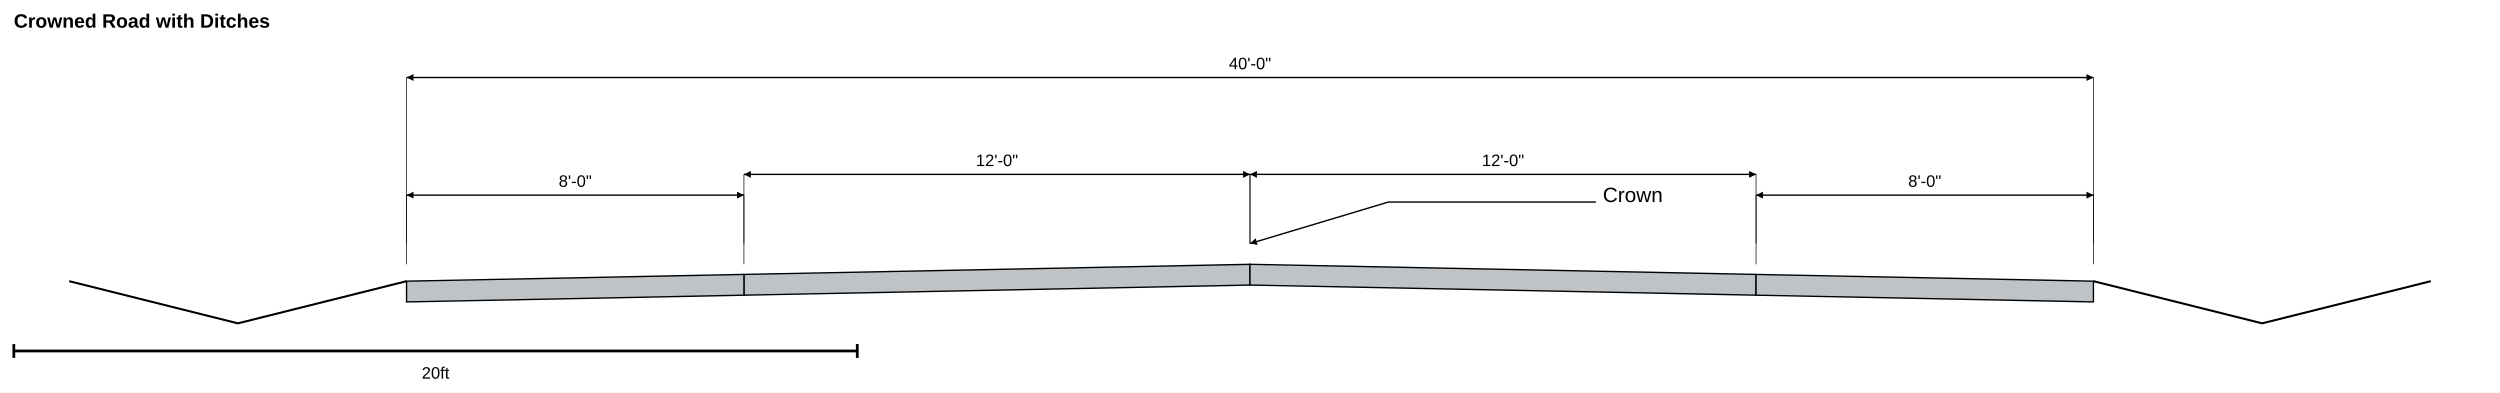
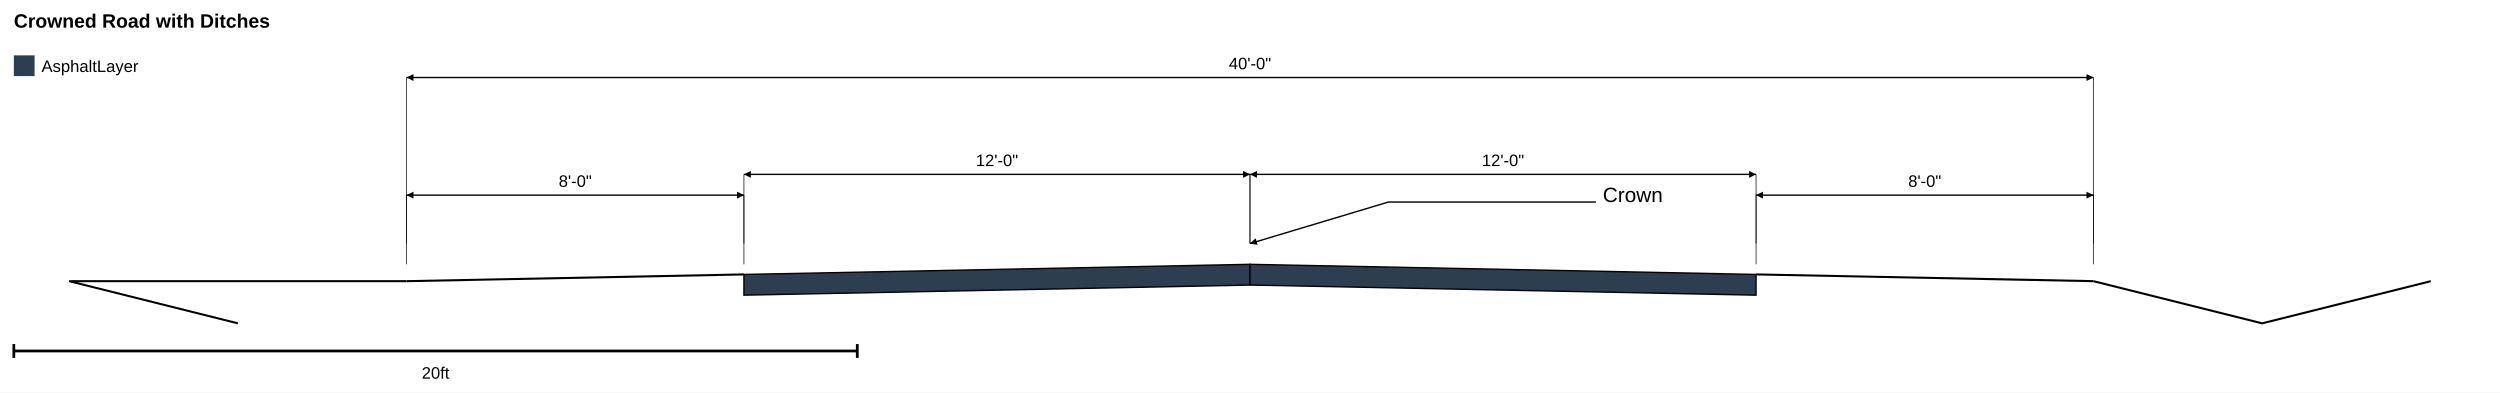
<svg xmlns="http://www.w3.org/2000/svg" width="1806.9" height="283.7" viewBox="0 0 1806.9 283.7">
  <rect width="1806.9" height="283.7" fill="white" />
  <g transform="scale(1,-1)">
    <g transform="translate(0,-283.7)">
-       <polygon points="537.68,85.36 903.44,92.67 903.44,77.67 537.68,70.36" fill="#BDC3C7" stroke="black" stroke-width="1" />
-       <polygon points="903.44,92.67 1269.20,85.36 1269.20,70.36 903.44,77.67" fill="#BDC3C7" stroke="black" stroke-width="1" />
-       <polygon points="293.84,80.48 537.68,85.36 537.68,70.36 293.84,65.48" fill="#BDC3C7" stroke="black" stroke-width="1" />
-       <polygon points="1269.20,85.36 1513.04,80.48 1513.04,65.48 1269.20,70.36" fill="#BDC3C7" stroke="black" stroke-width="1" />
-       <polyline points="293.84,80.48 171.92,50.00 50.00,80.48" fill="none" stroke="black" stroke-width="1.5" />
+       <polygon points="903.44,92.67 903.44,77.67 537.68,70.36 537.68,85.36" fill="#2C3E50" stroke="black" stroke-width="1" />
+       <polyline points="537.68,85.36 293.84,80.48" fill="none" stroke="black" stroke-width="1.5" />
+       <polyline points="293.84,80.48 50.00,80.48 171.92,50.00" fill="none" stroke="black" stroke-width="1.5" />
+       <polygon points="903.44,92.67 1269.20,85.36 1269.20,70.36 903.44,77.67" fill="#2C3E50" stroke="black" stroke-width="1" />
+       <polyline points="1269.20,85.36 1513.04,80.48" fill="none" stroke="black" stroke-width="1.5" />
      <polyline points="1513.04,80.48 1634.96,50.00 1756.88,80.48" fill="none" stroke="black" stroke-width="1.5" />
-       <g id="dimension-912aca2b">
+       <g id="dimension-ee63b59f">
        <line x1="293.84" y1="92.67" x2="293.84" y2="142.67" stroke="black" stroke-width="0.5" />
        <line x1="537.68" y1="92.67" x2="537.68" y2="142.67" stroke="black" stroke-width="0.5" />
        <line x1="293.84" y1="142.67" x2="537.68" y2="142.67" stroke="black" stroke-width="1" />
        <polygon points="293.84,142.67 288.84,140.17 288.84,145.17" fill="black" transform="rotate(180.0,293.84,142.67)" />
        <polygon points="537.68,142.67 532.68,140.17 532.68,145.17" fill="black" transform="rotate(0.0,537.68,142.67)" />
        <text x="415.76" y="148.67" font-family="Arial" font-size="12.0" text-anchor="middle" transform="translate(0,297.34) scale(1,-1)" fill="black">8'-0"</text>
      </g>
-       <g id="dimension-1512a798">
+       <g id="dimension-9af32311">
        <line x1="537.68" y1="107.67" x2="537.68" y2="157.67" stroke="black" stroke-width="0.5" />
        <line x1="903.44" y1="107.67" x2="903.44" y2="157.67" stroke="black" stroke-width="0.5" />
        <line x1="537.68" y1="157.67" x2="903.44" y2="157.67" stroke="black" stroke-width="1" />
        <polygon points="537.68,157.67 532.68,155.17 532.68,160.17" fill="black" transform="rotate(180.0,537.68,157.67)" />
        <polygon points="903.44,157.67 898.44,155.17 898.44,160.17" fill="black" transform="rotate(0.0,903.44,157.67)" />
        <text x="720.56" y="163.67" font-family="Arial" font-size="12.0" text-anchor="middle" transform="translate(0,327.34) scale(1,-1)" fill="black">12'-0"</text>
      </g>
-       <g id="dimension-6e3a3850">
+       <g id="dimension-7b74ccd2">
        <line x1="903.44" y1="107.67" x2="903.44" y2="157.67" stroke="black" stroke-width="0.5" />
        <line x1="1269.20" y1="107.67" x2="1269.20" y2="157.67" stroke="black" stroke-width="0.5" />
        <line x1="903.44" y1="157.67" x2="1269.20" y2="157.67" stroke="black" stroke-width="1" />
        <polygon points="903.44,157.67 898.44,155.17 898.44,160.17" fill="black" transform="rotate(180.0,903.44,157.67)" />
        <polygon points="1269.20,157.67 1264.20,155.17 1264.20,160.17" fill="black" transform="rotate(0.0,1269.20,157.67)" />
        <text x="1086.32" y="163.67" font-family="Arial" font-size="12.0" text-anchor="middle" transform="translate(0,327.34) scale(1,-1)" fill="black">12'-0"</text>
      </g>
-       <g id="dimension-302ae63c">
+       <g id="dimension-36a1fa4e">
        <line x1="1269.20" y1="92.67" x2="1269.20" y2="142.67" stroke="black" stroke-width="0.5" />
        <line x1="1513.04" y1="92.67" x2="1513.04" y2="142.67" stroke="black" stroke-width="0.5" />
        <line x1="1269.20" y1="142.67" x2="1513.04" y2="142.67" stroke="black" stroke-width="1" />
        <polygon points="1269.20,142.67 1264.20,140.17 1264.20,145.17" fill="black" transform="rotate(180.0,1269.20,142.67)" />
        <polygon points="1513.04,142.67 1508.04,140.17 1508.04,145.17" fill="black" transform="rotate(0.0,1513.04,142.67)" />
        <text x="1391.12" y="148.67" font-family="Arial" font-size="12.0" text-anchor="middle" transform="translate(0,297.34) scale(1,-1)" fill="black">8'-0"</text>
      </g>
-       <g id="dimension-e2eb2038">
+       <g id="dimension-ed979e3d">
        <line x1="293.84" y1="107.67" x2="293.84" y2="227.67" stroke="black" stroke-width="0.5" />
        <line x1="1513.04" y1="107.67" x2="1513.04" y2="227.67" stroke="black" stroke-width="0.5" />
        <line x1="293.84" y1="227.67" x2="1513.04" y2="227.67" stroke="black" stroke-width="1" />
        <polygon points="293.84,227.67 288.84,225.17 288.84,230.17" fill="black" transform="rotate(180.0,293.84,227.67)" />
        <polygon points="1513.04,227.67 1508.04,225.17 1508.04,230.17" fill="black" transform="rotate(0.0,1513.04,227.67)" />
        <text x="903.44" y="233.67" font-family="Arial" font-size="12.0" text-anchor="middle" transform="translate(0,467.34) scale(1,-1)" fill="black">40'-0"</text>
      </g>
-       <g id="leader-e5d20c67">
+       <g id="leader-8e00e50a">
        <polyline points="903.44,107.67 1003.44,137.67 1153.44,137.67" fill="none" stroke="black" stroke-width="1" />
        <polygon points="903.44,107.67 898.44,105.17 898.44,110.17" fill="black" transform="rotate(-163.3008,903.44,107.67)" />
        <text x="1158.44" y="137.67" font-family="Arial" font-size="15.0" text-anchor="start" transform="translate(0,275.34) scale(1,-1)" fill="black">Crown</text>
      </g>
    </g>
  </g>
  <text x="10" y="20" font-family="Arial" font-size="14" font-weight="bold">Crowned Road with Ditches</text>
+   <rect x="10" y="40" width="15" height="15" fill="#2C3E50" />
+   <text x="30" y="52" font-family="Arial" font-size="12">AsphaltLayer</text>
  <line x1="10" y1="253.672" x2="619.6" y2="253.672" stroke="black" stroke-width="2" />
  <line x1="10" y1="248.672" x2="10" y2="258.672" stroke="black" stroke-width="2" />
  <line x1="619.6" y1="248.672" x2="619.6" y2="258.672" stroke="black" stroke-width="2" />
  <text x="314.8" y="273.672" font-family="Arial" font-size="12" text-anchor="middle">20ft</text>
</svg>
